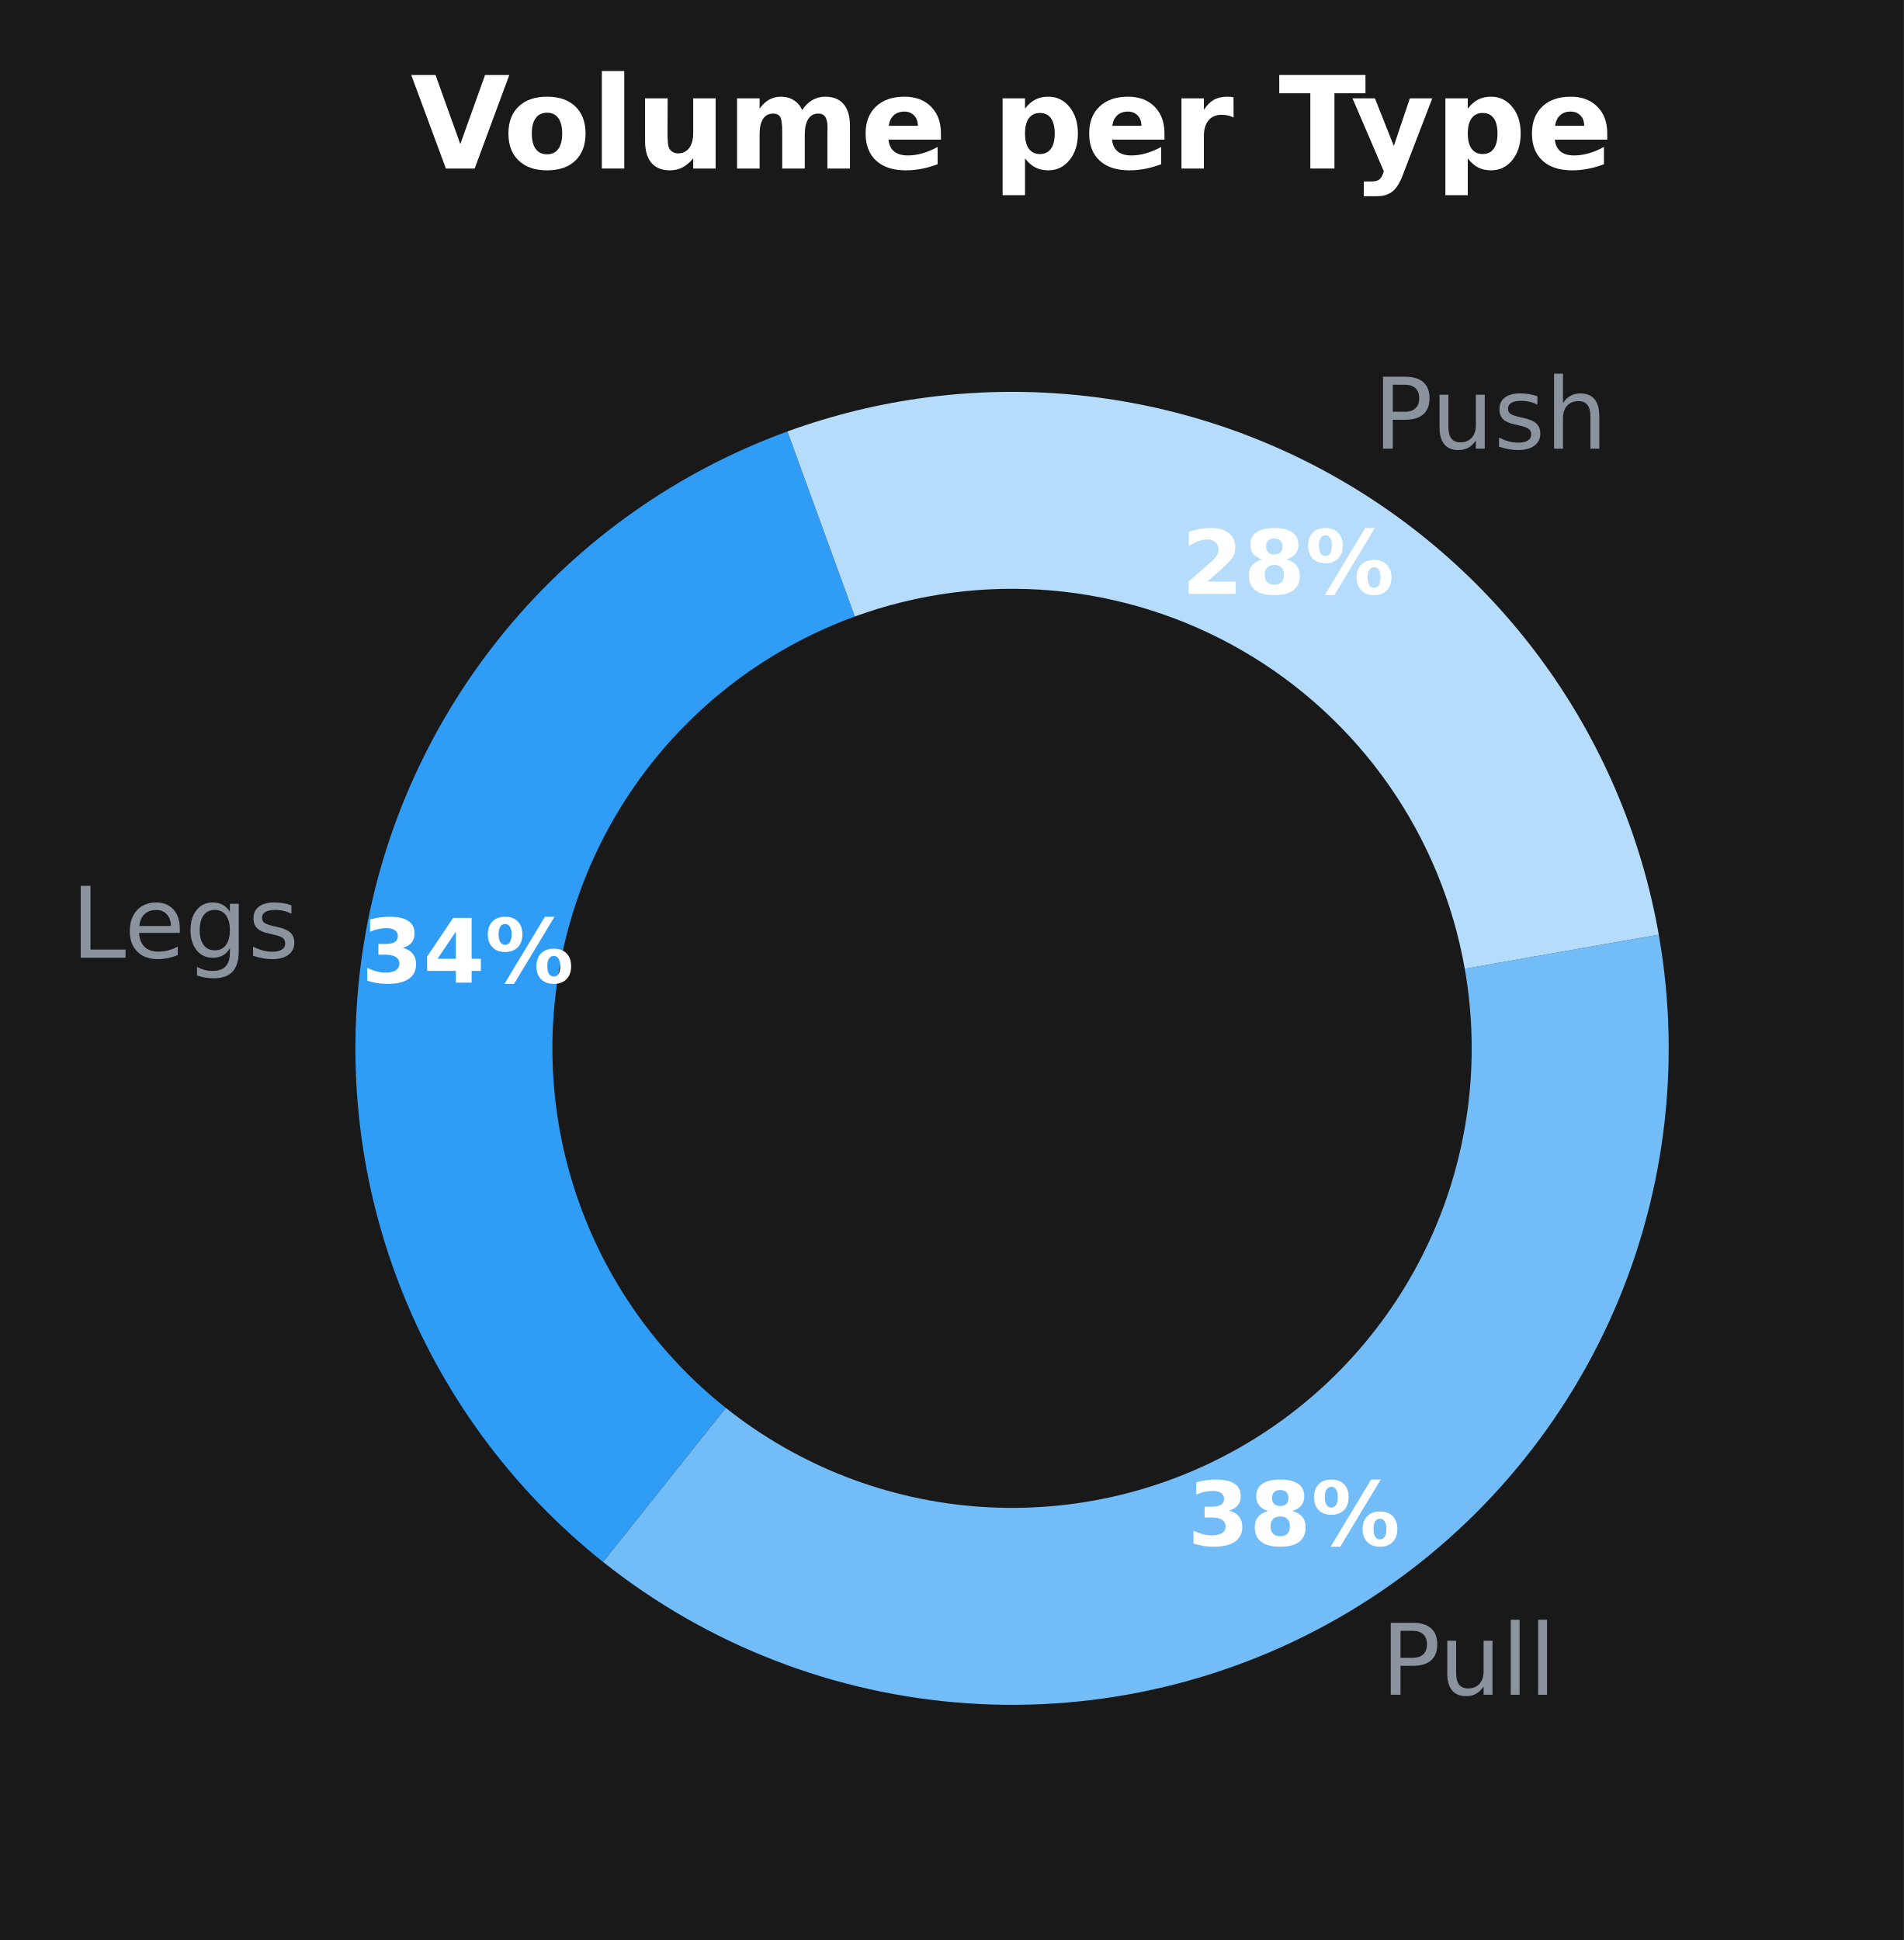
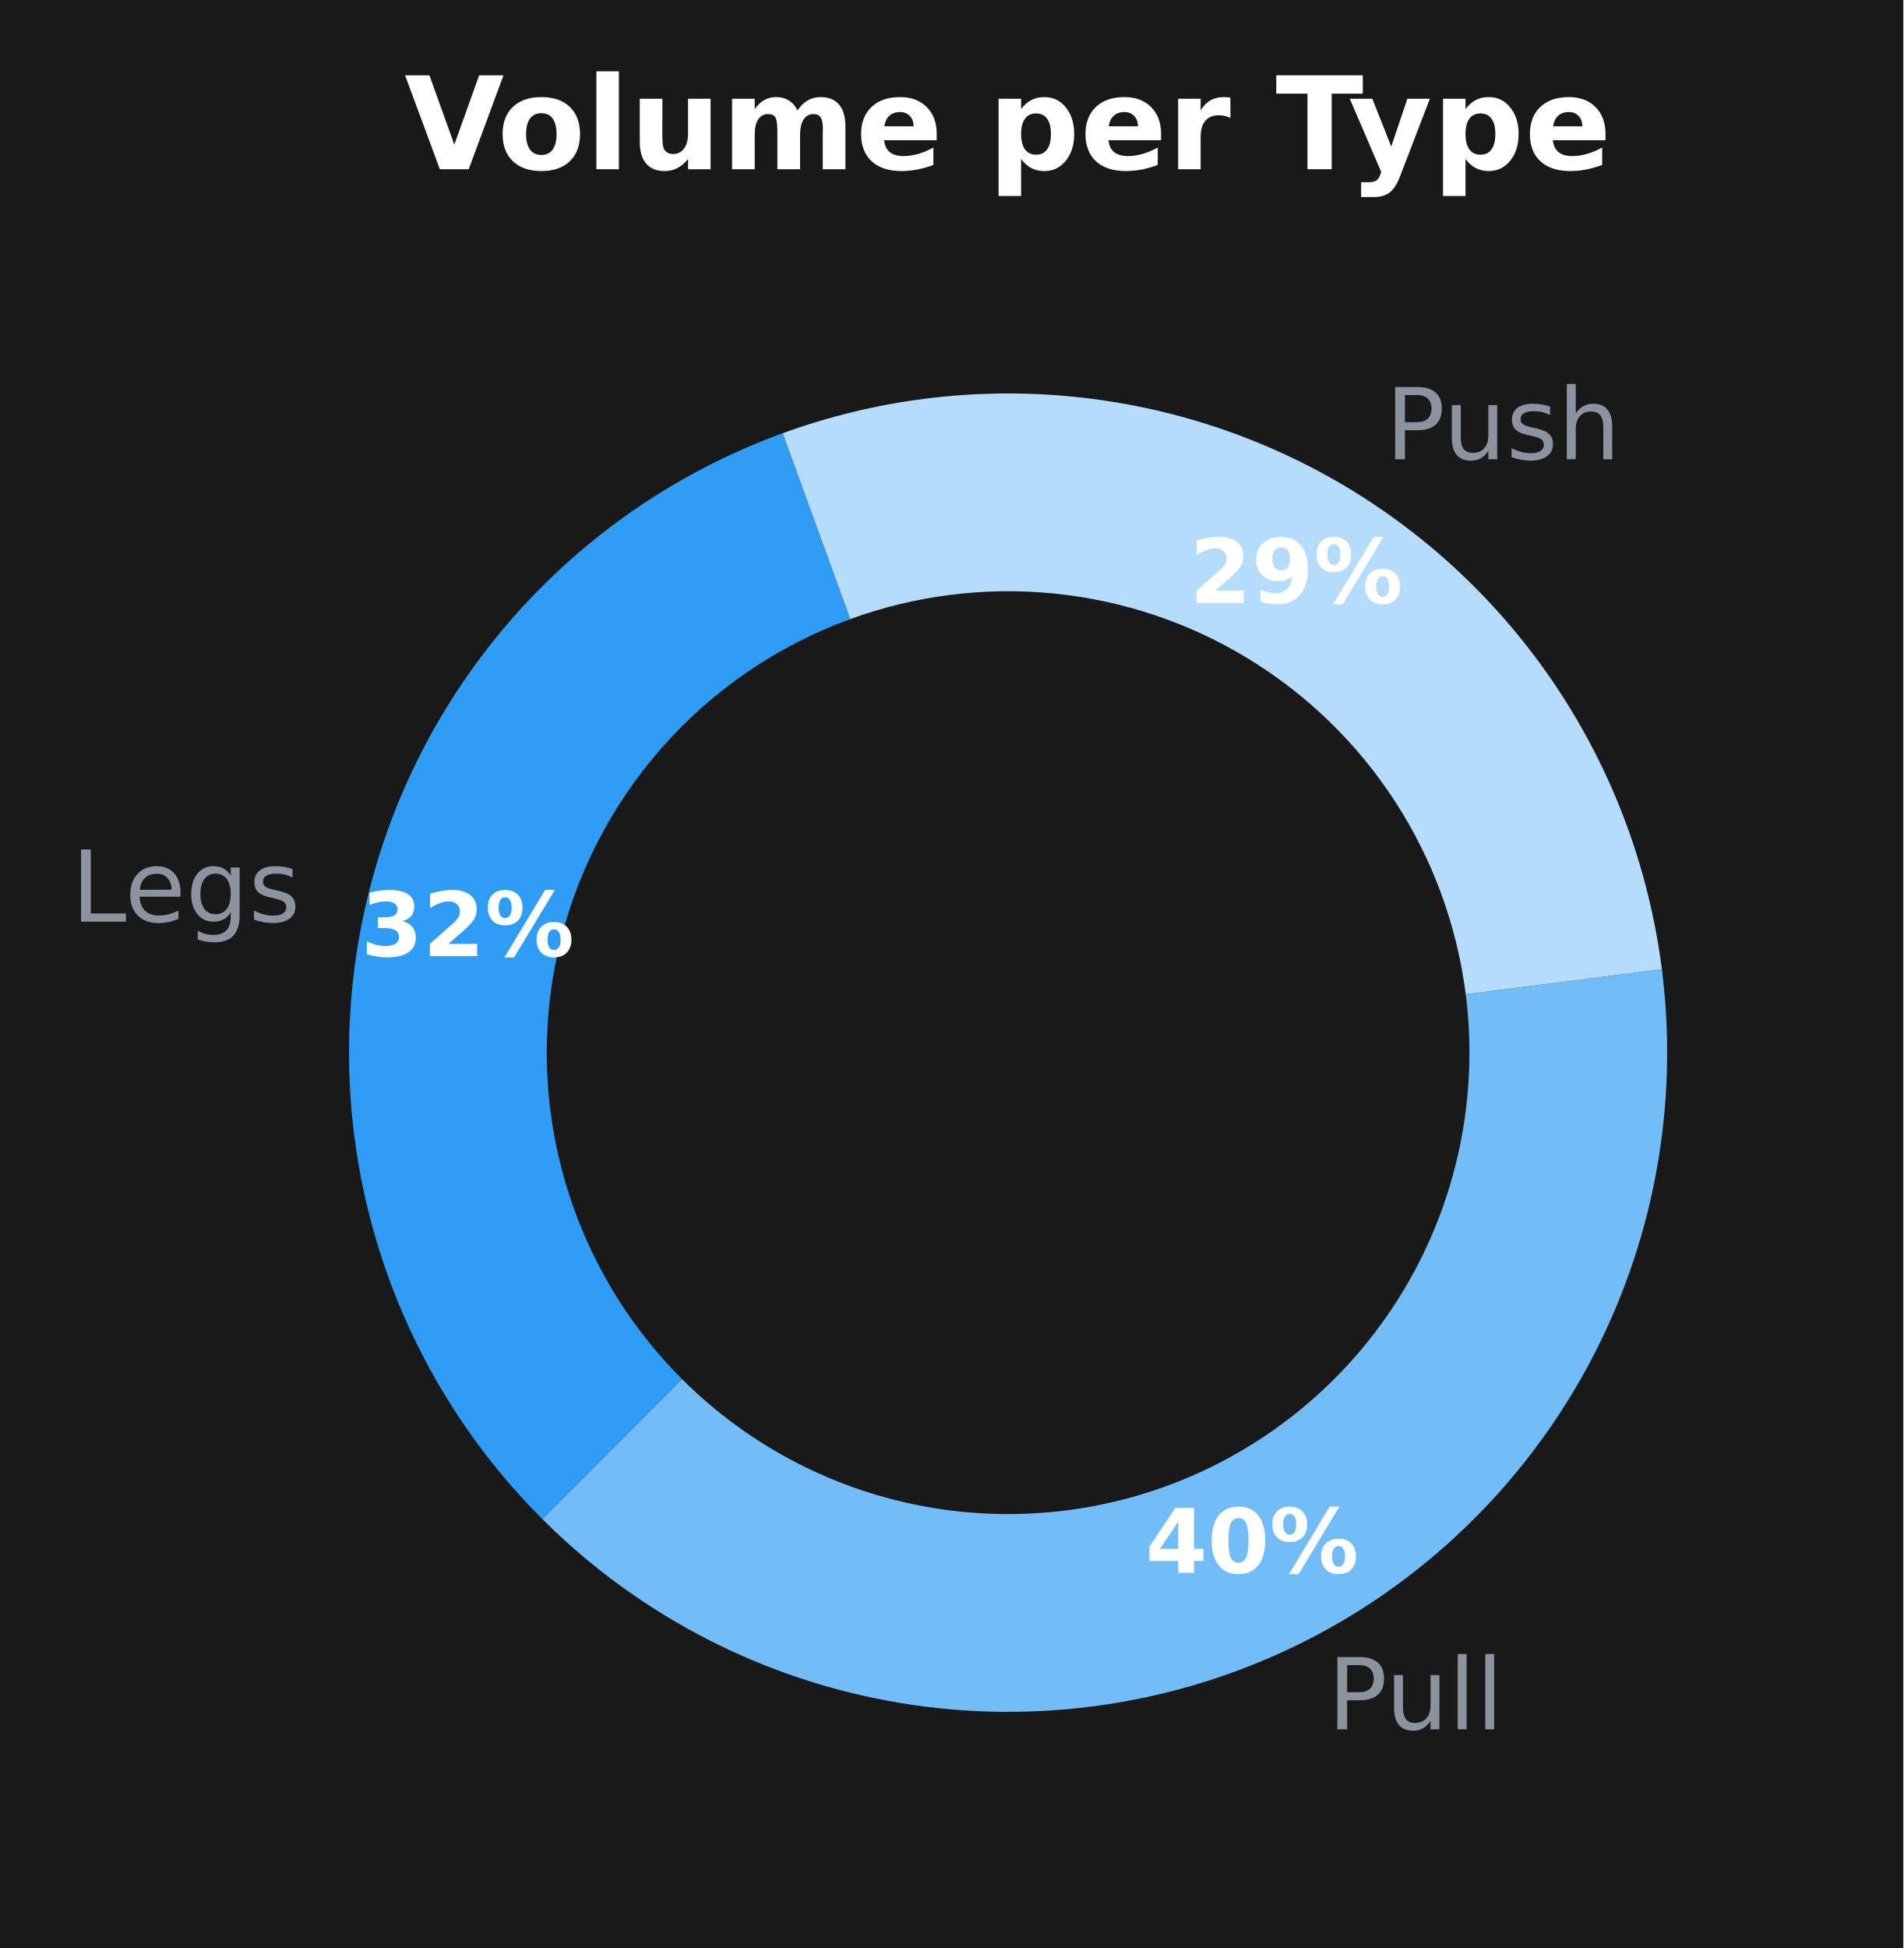
- <svg xmlns="http://www.w3.org/2000/svg" xmlns:xlink="http://www.w3.org/1999/xlink" width="192.895pt" height="196.598pt" viewBox="0 0 192.895 196.598" version="1.1">
+ <svg xmlns="http://www.w3.org/2000/svg" xmlns:xlink="http://www.w3.org/1999/xlink" width="192.119pt" height="196.598pt" viewBox="0 0 192.119 196.598" version="1.1">
  <defs>
    <style type="text/css">*{stroke-linejoin: round; stroke-linecap: butt}</style>
  </defs>
  <g id="figure_1">
    <g id="patch_1">
-       <path d="M 0 196.598  L 192.895 196.598  L 192.895 0  L 0 0  z " style="fill: #191919" />
+       <path d="M 0 196.598  L 192.119 196.598  L 192.119 0  L 0 0  z " style="fill: #191919" />
    </g>
    <g id="axes_1">
      <g id="patch_2">
-         <path d="M 79.781 43.722  C 68.671 47.766 58.838 54.698 51.297 63.804  C 43.756 72.909 38.777 83.862 36.874 95.531  C 34.971 107.199 36.213 119.167 40.47 130.196  C 44.728 141.226 51.85 150.923 61.099 158.287  L 73.53 142.672  C 67.055 137.518 62.07 130.729 59.09 123.009  C 56.109 115.288 55.24 106.911 56.572 98.743  C 57.904 90.575 61.389 82.908 66.668 76.534  C 71.947 70.16 78.83 65.307 86.607 62.477  z " style="fill: #2f9cf5" />
+         <path d="M 79.005 43.722  C 68.491 47.549 59.11 53.967 51.734 62.381  C 44.358 70.794 39.222 80.934 36.803 91.859  C 34.385 102.783 34.761 114.143 37.897 124.884  C 41.033 135.624 46.829 145.402 54.745 153.309  L 68.849 139.188  C 63.308 133.653 59.251 126.808 57.056 119.29  C 54.86 111.772 54.597 103.82 56.29 96.172  C 57.983 88.525 61.578 81.427 66.741 75.538  C 71.904 69.648 78.471 65.156 85.831 62.477  z " style="fill: #2f9cf5" />
      </g>
      <g id="patch_3">
-         <path d="M 61.099 158.287  C 71.663 166.696 84.54 171.694 98.011 172.612  C 111.482 173.53 124.918 170.326 136.525 163.427  C 148.132 156.529 157.368 146.258 163 133.986  C 168.631 121.715 170.396 108.015 168.057 94.717  L 148.401 98.173  C 150.037 107.482 148.802 117.072 144.86 125.662  C 140.918 134.252 134.453 141.442 126.328 146.271  C 118.203 151.1 108.798 153.342 99.368 152.7  C 89.938 152.057 80.924 148.559 73.53 142.672  z " style="fill: #72bcf8" />
+         <path d="M 54.745 153.309  C 64.56 163.112 77.2 169.604 90.886 171.872  C 104.572 174.139 118.63 172.069 131.083 165.955  C 143.535 159.84 153.768 149.981 160.342 137.766  C 166.916 125.55 169.508 111.578 167.752 97.818  L 147.954 100.344  C 149.183 109.976 147.369 119.756 142.767 128.307  C 138.165 136.858 131.002 143.759 122.285 148.04  C 113.569 152.32 103.728 153.768 94.148 152.181  C 84.568 150.594 75.72 146.05 68.849 139.188  z " style="fill: #72bcf8" />
      </g>
      <g id="patch_4">
-         <path d="M 168.057 94.717  C 166.375 85.146 162.615 76.06 157.045 68.098  C 151.474 60.137 144.226 53.491 135.812 48.631  C 127.398 43.77 118.021 40.812 108.341 39.964  C 98.661 39.116 88.912 40.399 79.781 43.722  L 86.607 62.477  C 92.999 60.15 99.823 59.252 106.599 59.846  C 113.375 60.44 119.939 62.511 125.829 65.913  C 131.719 69.315 136.792 73.967 140.692 79.54  C 144.591 85.113 147.223 91.474 148.401 98.173  z " style="fill: #b6dcfb" />
+         <path d="M 167.752 97.818  C 166.488 87.916 163.013 78.425 157.583 70.049  C 152.154 61.674 144.908 54.627 136.385 49.431  C 127.862 44.236 118.278 41.025 108.346 40.037  C 98.413 39.049 88.384 40.308 79.005 43.722  L 85.831 62.477  C 92.397 60.087 99.417 59.205 106.37 59.897  C 113.322 60.589 120.031 62.837 125.997 66.473  C 131.963 70.11 137.035 75.043 140.836 80.906  C 144.637 86.769 147.07 93.413 147.954 100.344  z " style="fill: #b6dcfb" />
      </g>
      <g id="matplotlib.axis_1" />
      <g id="matplotlib.axis_2" />
      <g id="text_1">
-         <g style="fill: #8b949e" transform="translate(7.2 97.05783) scale(0.1 -0.1)">
+         <g style="fill: #8b949e" transform="translate(7.2 93.01828) scale(0.1 -0.1)">
          <defs>
            <path id="DejaVuSans-2f" d="M 628 4666  L 1259 4666  L 1259 531  L 3531 531  L 3531 0  L 628 0  L 628 4666  z " transform="scale(0.015625)" />
            <path id="DejaVuSans-48" d="M 3597 1894  L 3597 1613  L 953 1613  Q 991 1019 1311 708  Q 1631 397 2203 397  Q 2534 397 2845 478  Q 3156 559 3463 722  L 3463 178  Q 3153 47 2828 -22  Q 2503 -91 2169 -91  Q 1331 -91 842 396  Q 353 884 353 1716  Q 353 2575 817 3079  Q 1281 3584 2069 3584  Q 2775 3584 3186 3129  Q 3597 2675 3597 1894  z M 3022 2063  Q 3016 2534 2758 2815  Q 2500 3097 2075 3097  Q 1594 3097 1305 2825  Q 1016 2553 972 2059  L 3022 2063  z " transform="scale(0.015625)" />
            <path id="DejaVuSans-4a" d="M 2906 1791  Q 2906 2416 2648 2759  Q 2391 3103 1925 3103  Q 1463 3103 1205 2759  Q 947 2416 947 1791  Q 947 1169 1205 825  Q 1463 481 1925 481  Q 2391 481 2648 825  Q 2906 1169 2906 1791  z M 3481 434  Q 3481 -459 3084 -895  Q 2688 -1331 1869 -1331  Q 1566 -1331 1297 -1286  Q 1028 -1241 775 -1147  L 775 -588  Q 1028 -725 1275 -790  Q 1522 -856 1778 -856  Q 2344 -856 2625 -561  Q 2906 -266 2906 331  L 2906 616  Q 2728 306 2450 153  Q 2172 0 1784 0  Q 1141 0 747 490  Q 353 981 353 1791  Q 353 2603 747 3093  Q 1141 3584 1784 3584  Q 2172 3584 2450 3431  Q 2728 3278 2906 2969  L 2906 3500  L 3481 3500  L 3481 434  z " transform="scale(0.015625)" />
            <path id="DejaVuSans-56" d="M 2834 3397  L 2834 2853  Q 2591 2978 2328 3040  Q 2066 3103 1784 3103  Q 1356 3103 1142 2972  Q 928 2841 928 2578  Q 928 2378 1081 2264  Q 1234 2150 1697 2047  L 1894 2003  Q 2506 1872 2764 1633  Q 3022 1394 3022 966  Q 3022 478 2636 193  Q 2250 -91 1575 -91  Q 1294 -91 989 -36  Q 684 19 347 128  L 347 722  Q 666 556 975 473  Q 1284 391 1588 391  Q 1994 391 2212 530  Q 2431 669 2431 922  Q 2431 1156 2273 1281  Q 2116 1406 1581 1522  L 1381 1569  Q 847 1681 609 1914  Q 372 2147 372 2553  Q 372 3047 722 3315  Q 1072 3584 1716 3584  Q 2034 3584 2315 3537  Q 2597 3491 2834 3397  z " transform="scale(0.015625)" />
          </defs>
          <use xlink:href="#DejaVuSans-2f" />
          <use xlink:href="#DejaVuSans-48" transform="translate(53.96875 0)" />
          <use xlink:href="#DejaVuSans-4a" transform="translate(115.5 0)" />
          <use xlink:href="#DejaVuSans-56" transform="translate(178.9844 0)" />
        </g>
      </g>
      <g id="text_2">
-         <g style="fill: #8b949e" transform="translate(139.9239 171.7445) scale(0.1 -0.1)">
+         <g style="fill: #8b949e" transform="translate(134.0149 174.5245) scale(0.1 -0.1)">
          <defs>
            <path id="DejaVuSans-33" d="M 1259 4147  L 1259 2394  L 2053 2394  Q 2494 2394 2734 2622  Q 2975 2850 2975 3272  Q 2975 3691 2734 3919  Q 2494 4147 2053 4147  L 1259 4147  z M 628 4666  L 2053 4666  Q 2838 4666 3239 4311  Q 3641 3956 3641 3272  Q 3641 2581 3239 2228  Q 2838 1875 2053 1875  L 1259 1875  L 1259 0  L 628 0  L 628 4666  z " transform="scale(0.015625)" />
            <path id="DejaVuSans-58" d="M 544 1381  L 544 3500  L 1119 3500  L 1119 1403  Q 1119 906 1312 657  Q 1506 409 1894 409  Q 2359 409 2629 706  Q 2900 1003 2900 1516  L 2900 3500  L 3475 3500  L 3475 0  L 2900 0  L 2900 538  Q 2691 219 2414 64  Q 2138 -91 1772 -91  Q 1169 -91 856 284  Q 544 659 544 1381  z M 1991 3584  L 1991 3584  z " transform="scale(0.015625)" />
            <path id="DejaVuSans-4f" d="M 603 4863  L 1178 4863  L 1178 0  L 603 0  L 603 4863  z " transform="scale(0.015625)" />
          </defs>
          <use xlink:href="#DejaVuSans-33" />
          <use xlink:href="#DejaVuSans-58" transform="translate(58.54688 0)" />
          <use xlink:href="#DejaVuSans-4f" transform="translate(121.9219 0)" />
          <use xlink:href="#DejaVuSans-4f" transform="translate(149.7031 0)" />
        </g>
      </g>
      <g id="text_3">
-         <g style="fill: #8b949e" transform="translate(139.1401 45.46826) scale(0.1 -0.1)">
+         <g style="fill: #8b949e" transform="translate(139.8478 46.34875) scale(0.1 -0.1)">
          <defs>
            <path id="DejaVuSans-4b" d="M 3513 2113  L 3513 0  L 2938 0  L 2938 2094  Q 2938 2591 2744 2837  Q 2550 3084 2163 3084  Q 1697 3084 1428 2787  Q 1159 2491 1159 1978  L 1159 0  L 581 0  L 581 4863  L 1159 4863  L 1159 2956  Q 1366 3272 1645 3428  Q 1925 3584 2291 3584  Q 2894 3584 3203 3211  Q 3513 2838 3513 2113  z " transform="scale(0.015625)" />
          </defs>
          <use xlink:href="#DejaVuSans-33" />
          <use xlink:href="#DejaVuSans-58" transform="translate(58.54688 0)" />
          <use xlink:href="#DejaVuSans-56" transform="translate(121.9219 0)" />
          <use xlink:href="#DejaVuSans-4b" transform="translate(174.0156 0)" />
        </g>
      </g>
      <g id="text_4">
-         <g style="fill: #ffffff" transform="translate(36.60843 99.5819) scale(0.09 -0.09)">
+         <g style="fill: #ffffff" transform="translate(36.42505 96.49716) scale(0.09 -0.09)">
          <defs>
            <path id="DejaVuSans-Bold-16" d="M 2981 2516  Q 3453 2394 3698 2092  Q 3944 1791 3944 1325  Q 3944 631 3412 270  Q 2881 -91 1863 -91  Q 1503 -91 1142 -33  Q 781 25 428 141  L 428 1069  Q 766 900 1098 814  Q 1431 728 1753 728  Q 2231 728 2486 893  Q 2741 1059 2741 1369  Q 2741 1688 2480 1852  Q 2219 2016 1709 2016  L 1228 2016  L 1228 2791  L 1734 2791  Q 2188 2791 2409 2933  Q 2631 3075 2631 3366  Q 2631 3634 2415 3781  Q 2200 3928 1806 3928  Q 1516 3928 1219 3862  Q 922 3797 628 3669  L 628 4550  Q 984 4650 1334 4700  Q 1684 4750 2022 4750  Q 2931 4750 3382 4451  Q 3834 4153 3834 3553  Q 3834 3144 3618 2883  Q 3403 2622 2981 2516  z " transform="scale(0.015625)" />
-             <path id="DejaVuSans-Bold-17" d="M 2356 3675  L 1038 1722  L 2356 1722  L 2356 3675  z M 2156 4666  L 3494 4666  L 3494 1722  L 4159 1722  L 4159 850  L 3494 850  L 3494 0  L 2356 0  L 2356 850  L 288 850  L 288 1881  L 2156 4666  z " transform="scale(0.015625)" />
+             <path id="DejaVuSans-Bold-15" d="M 1844 884  L 3897 884  L 3897 0  L 506 0  L 506 884  L 2209 2388  Q 2438 2594 2547 2791  Q 2656 2988 2656 3200  Q 2656 3528 2436 3728  Q 2216 3928 1850 3928  Q 1569 3928 1234 3808  Q 900 3688 519 3450  L 519 4475  Q 925 4609 1322 4679  Q 1719 4750 2100 4750  Q 2938 4750 3402 4381  Q 3866 4013 3866 3353  Q 3866 2972 3669 2642  Q 3472 2313 2841 1759  L 1844 884  z " transform="scale(0.015625)" />
            <path id="DejaVuSans-Bold-8" d="M 4959 1925  Q 4738 1925 4616 1733  Q 4494 1541 4494 1184  Q 4494 825 4614 633  Q 4734 441 4959 441  Q 5184 441 5303 633  Q 5422 825 5422 1184  Q 5422 1541 5301 1733  Q 5181 1925 4959 1925  z M 4959 2450  Q 5541 2450 5875 2112  Q 6209 1775 6209 1184  Q 6209 594 5875 251  Q 5541 -91 4959 -91  Q 4378 -91 4042 251  Q 3706 594 3706 1184  Q 3706 1772 4042 2111  Q 4378 2450 4959 2450  z M 2094 -91  L 1403 -91  L 4319 4750  L 5013 4750  L 2094 -91  z M 1453 4750  Q 2034 4750 2367 4411  Q 2700 4072 2700 3481  Q 2700 2891 2367 2550  Q 2034 2209 1453 2209  Q 872 2209 539 2550  Q 206 2891 206 3481  Q 206 4072 539 4411  Q 872 4750 1453 4750  z M 1453 4225  Q 1228 4225 1106 4031  Q 984 3838 984 3481  Q 984 3122 1106 2926  Q 1228 2731 1453 2731  Q 1678 2731 1798 2926  Q 1919 3122 1919 3481  Q 1919 3838 1797 4031  Q 1675 4225 1453 4225  z " transform="scale(0.015625)" />
          </defs>
          <use xlink:href="#DejaVuSans-Bold-16" />
-           <use xlink:href="#DejaVuSans-Bold-17" transform="translate(69.57812 0)" />
+           <use xlink:href="#DejaVuSans-Bold-15" transform="translate(69.57812 0)" />
          <use xlink:href="#DejaVuSans-Bold-8" transform="translate(139.1562 0)" />
        </g>
      </g>
      <g id="text_5">
-         <g style="fill: #ffffff" transform="translate(120.3153 156.615) scale(0.09 -0.09)">
+         <g style="fill: #ffffff" transform="translate(115.6196 158.7379) scale(0.09 -0.09)">
          <defs>
-             <path id="DejaVuSans-Bold-1b" d="M 2228 2088  Q 1891 2088 1709 1903  Q 1528 1719 1528 1375  Q 1528 1031 1709 848  Q 1891 666 2228 666  Q 2563 666 2741 848  Q 2919 1031 2919 1375  Q 2919 1722 2741 1905  Q 2563 2088 2228 2088  z M 1350 2484  Q 925 2613 709 2878  Q 494 3144 494 3541  Q 494 4131 934 4440  Q 1375 4750 2228 4750  Q 3075 4750 3515 4442  Q 3956 4134 3956 3541  Q 3956 3144 3739 2878  Q 3522 2613 3097 2484  Q 3572 2353 3814 2058  Q 4056 1763 4056 1313  Q 4056 619 3595 264  Q 3134 -91 2228 -91  Q 1319 -91 855 264  Q 391 619 391 1313  Q 391 1763 633 2058  Q 875 2353 1350 2484  z M 1631 3419  Q 1631 3141 1786 2991  Q 1941 2841 2228 2841  Q 2509 2841 2662 2991  Q 2816 3141 2816 3419  Q 2816 3697 2662 3845  Q 2509 3994 2228 3994  Q 1941 3994 1786 3844  Q 1631 3694 1631 3419  z " transform="scale(0.015625)" />
+             <path id="DejaVuSans-Bold-17" d="M 2356 3675  L 1038 1722  L 2356 1722  L 2356 3675  z M 2156 4666  L 3494 4666  L 3494 1722  L 4159 1722  L 4159 850  L 3494 850  L 3494 0  L 2356 0  L 2356 850  L 288 850  L 288 1881  L 2156 4666  z " transform="scale(0.015625)" />
+             <path id="DejaVuSans-Bold-13" d="M 2944 2338  Q 2944 3213 2780 3570  Q 2616 3928 2228 3928  Q 1841 3928 1675 3570  Q 1509 3213 1509 2338  Q 1509 1453 1675 1090  Q 1841 728 2228 728  Q 2613 728 2778 1090  Q 2944 1453 2944 2338  z M 4147 2328  Q 4147 1169 3647 539  Q 3147 -91 2228 -91  Q 1306 -91 806 539  Q 306 1169 306 2328  Q 306 3491 806 4120  Q 1306 4750 2228 4750  Q 3147 4750 3647 4120  Q 4147 3491 4147 2328  z " transform="scale(0.015625)" />
          </defs>
-           <use xlink:href="#DejaVuSans-Bold-16" />
-           <use xlink:href="#DejaVuSans-Bold-1b" transform="translate(69.57812 0)" />
+           <use xlink:href="#DejaVuSans-Bold-17" />
+           <use xlink:href="#DejaVuSans-Bold-13" transform="translate(69.57812 0)" />
          <use xlink:href="#DejaVuSans-Bold-8" transform="translate(139.1562 0)" />
        </g>
      </g>
      <g id="text_6">
-         <g style="fill: #ffffff" transform="translate(119.7167 60.18594) scale(0.09 -0.09)">
+         <g style="fill: #ffffff" transform="translate(120.0738 60.85831) scale(0.09 -0.09)">
          <defs>
-             <path id="DejaVuSans-Bold-15" d="M 1844 884  L 3897 884  L 3897 0  L 506 0  L 506 884  L 2209 2388  Q 2438 2594 2547 2791  Q 2656 2988 2656 3200  Q 2656 3528 2436 3728  Q 2216 3928 1850 3928  Q 1569 3928 1234 3808  Q 900 3688 519 3450  L 519 4475  Q 925 4609 1322 4679  Q 1719 4750 2100 4750  Q 2938 4750 3402 4381  Q 3866 4013 3866 3353  Q 3866 2972 3669 2642  Q 3472 2313 2841 1759  L 1844 884  z " transform="scale(0.015625)" />
+             <path id="DejaVuSans-Bold-1c" d="M 641 103  L 641 966  Q 928 831 1190 764  Q 1453 697 1709 697  Q 2247 697 2547 995  Q 2847 1294 2900 1881  Q 2688 1725 2447 1647  Q 2206 1569 1925 1569  Q 1209 1569 770 1986  Q 331 2403 331 3084  Q 331 3838 820 4291  Q 1309 4744 2131 4744  Q 3044 4744 3544 4128  Q 4044 3513 4044 2388  Q 4044 1231 3459 570  Q 2875 -91 1856 -91  Q 1528 -91 1228 -42  Q 928 6 641 103  z M 2125 2350  Q 2441 2350 2600 2554  Q 2759 2759 2759 3169  Q 2759 3575 2600 3781  Q 2441 3988 2125 3988  Q 1809 3988 1650 3781  Q 1491 3575 1491 3169  Q 1491 2759 1650 2554  Q 1809 2350 2125 2350  z " transform="scale(0.015625)" />
          </defs>
          <use xlink:href="#DejaVuSans-Bold-15" />
-           <use xlink:href="#DejaVuSans-Bold-1b" transform="translate(69.57812 0)" />
+           <use xlink:href="#DejaVuSans-Bold-1c" transform="translate(69.57812 0)" />
          <use xlink:href="#DejaVuSans-Bold-8" transform="translate(139.1562 0)" />
        </g>
      </g>
      <g id="text_7">
-         <g style="fill: #ffffff" transform="translate(41.60221 17.07797) scale(0.13 -0.13)">
+         <g style="fill: #ffffff" transform="translate(40.82636 17.07797) scale(0.13 -0.13)">
          <defs>
            <path id="DejaVuSans-Bold-39" d="M 31 4666  L 1241 4666  L 2478 1222  L 3713 4666  L 4922 4666  L 3194 0  L 1759 0  L 31 4666  z " transform="scale(0.015625)" />
            <path id="DejaVuSans-Bold-52" d="M 2203 2784  Q 1831 2784 1636 2517  Q 1441 2250 1441 1747  Q 1441 1244 1636 976  Q 1831 709 2203 709  Q 2569 709 2762 976  Q 2956 1244 2956 1747  Q 2956 2250 2762 2517  Q 2569 2784 2203 2784  z M 2203 3584  Q 3106 3584 3614 3096  Q 4122 2609 4122 1747  Q 4122 884 3614 396  Q 3106 -91 2203 -91  Q 1297 -91 786 396  Q 275 884 275 1747  Q 275 2609 786 3096  Q 1297 3584 2203 3584  z " transform="scale(0.015625)" />
            <path id="DejaVuSans-Bold-4f" d="M 538 4863  L 1656 4863  L 1656 0  L 538 0  L 538 4863  z " transform="scale(0.015625)" />
            <path id="DejaVuSans-Bold-58" d="M 500 1363  L 500 3500  L 1625 3500  L 1625 3150  Q 1625 2866 1622 2436  Q 1619 2006 1619 1863  Q 1619 1441 1641 1255  Q 1663 1069 1716 984  Q 1784 875 1895 815  Q 2006 756 2150 756  Q 2500 756 2700 1025  Q 2900 1294 2900 1772  L 2900 3500  L 4019 3500  L 4019 0  L 2900 0  L 2900 506  Q 2647 200 2364 54  Q 2081 -91 1741 -91  Q 1134 -91 817 281  Q 500 653 500 1363  z " transform="scale(0.015625)" />
            <path id="DejaVuSans-Bold-50" d="M 3781 2919  Q 3994 3244 4286 3414  Q 4578 3584 4928 3584  Q 5531 3584 5847 3212  Q 6163 2841 6163 2131  L 6163 0  L 5038 0  L 5038 1825  Q 5041 1866 5042 1909  Q 5044 1953 5044 2034  Q 5044 2406 4934 2573  Q 4825 2741 4581 2741  Q 4263 2741 4089 2478  Q 3916 2216 3909 1719  L 3909 0  L 2784 0  L 2784 1825  Q 2784 2406 2684 2573  Q 2584 2741 2328 2741  Q 2006 2741 1831 2477  Q 1656 2213 1656 1722  L 1656 0  L 531 0  L 531 3500  L 1656 3500  L 1656 2988  Q 1863 3284 2130 3434  Q 2397 3584 2719 3584  Q 3081 3584 3359 3409  Q 3638 3234 3781 2919  z " transform="scale(0.015625)" />
            <path id="DejaVuSans-Bold-48" d="M 4031 1759  L 4031 1441  L 1416 1441  Q 1456 1047 1700 850  Q 1944 653 2381 653  Q 2734 653 3104 758  Q 3475 863 3866 1075  L 3866 213  Q 3469 63 3072 -14  Q 2675 -91 2278 -91  Q 1328 -91 801 392  Q 275 875 275 1747  Q 275 2603 792 3093  Q 1309 3584 2216 3584  Q 3041 3584 3536 3087  Q 4031 2591 4031 1759  z M 2881 2131  Q 2881 2450 2695 2645  Q 2509 2841 2209 2841  Q 1884 2841 1681 2658  Q 1478 2475 1428 2131  L 2881 2131  z " transform="scale(0.015625)" />
            <path id="DejaVuSans-Bold-3" transform="scale(0.015625)" />
            <path id="DejaVuSans-Bold-53" d="M 1656 506  L 1656 -1331  L 538 -1331  L 538 3500  L 1656 3500  L 1656 2988  Q 1888 3294 2169 3439  Q 2450 3584 2816 3584  Q 3463 3584 3878 3070  Q 4294 2556 4294 1747  Q 4294 938 3878 423  Q 3463 -91 2816 -91  Q 2450 -91 2169 54  Q 1888 200 1656 506  z M 2400 2772  Q 2041 2772 1848 2508  Q 1656 2244 1656 1747  Q 1656 1250 1848 986  Q 2041 722 2400 722  Q 2759 722 2948 984  Q 3138 1247 3138 1747  Q 3138 2247 2948 2509  Q 2759 2772 2400 2772  z " transform="scale(0.015625)" />
            <path id="DejaVuSans-Bold-55" d="M 3138 2547  Q 2991 2616 2845 2648  Q 2700 2681 2553 2681  Q 2122 2681 1889 2404  Q 1656 2128 1656 1613  L 1656 0  L 538 0  L 538 3500  L 1656 3500  L 1656 2925  Q 1872 3269 2151 3426  Q 2431 3584 2822 3584  Q 2878 3584 2943 3579  Q 3009 3575 3134 3559  L 3138 2547  z " transform="scale(0.015625)" />
            <path id="DejaVuSans-Bold-37" d="M 31 4666  L 4331 4666  L 4331 3756  L 2784 3756  L 2784 0  L 1581 0  L 1581 3756  L 31 3756  L 31 4666  z " transform="scale(0.015625)" />
            <path id="DejaVuSans-Bold-5c" d="M 78 3500  L 1197 3500  L 2138 1125  L 2938 3500  L 4056 3500  L 2584 -331  Q 2363 -916 2067 -1148  Q 1772 -1381 1288 -1381  L 641 -1381  L 641 -647  L 991 -647  Q 1275 -647 1404 -556  Q 1534 -466 1606 -231  L 1638 -134  L 78 3500  z " transform="scale(0.015625)" />
          </defs>
          <use xlink:href="#DejaVuSans-Bold-39" />
          <use xlink:href="#DejaVuSans-Bold-52" transform="translate(71.92188 0)" />
          <use xlink:href="#DejaVuSans-Bold-4f" transform="translate(140.625 0)" />
          <use xlink:href="#DejaVuSans-Bold-58" transform="translate(174.9062 0)" />
          <use xlink:href="#DejaVuSans-Bold-50" transform="translate(246.0938 0)" />
          <use xlink:href="#DejaVuSans-Bold-48" transform="translate(350.2969 0)" />
          <use xlink:href="#DejaVuSans-Bold-3" transform="translate(418.125 0)" />
          <use xlink:href="#DejaVuSans-Bold-53" transform="translate(452.9375 0)" />
          <use xlink:href="#DejaVuSans-Bold-48" transform="translate(524.5156 0)" />
          <use xlink:href="#DejaVuSans-Bold-55" transform="translate(592.3438 0)" />
          <use xlink:href="#DejaVuSans-Bold-3" transform="translate(641.6562 0)" />
          <use xlink:href="#DejaVuSans-Bold-37" transform="translate(676.4688 0)" />
          <use xlink:href="#DejaVuSans-Bold-5c" transform="translate(732.8281 0)" />
          <use xlink:href="#DejaVuSans-Bold-53" transform="translate(798.0156 0)" />
          <use xlink:href="#DejaVuSans-Bold-48" transform="translate(869.5938 0)" />
        </g>
      </g>
    </g>
  </g>
</svg>
